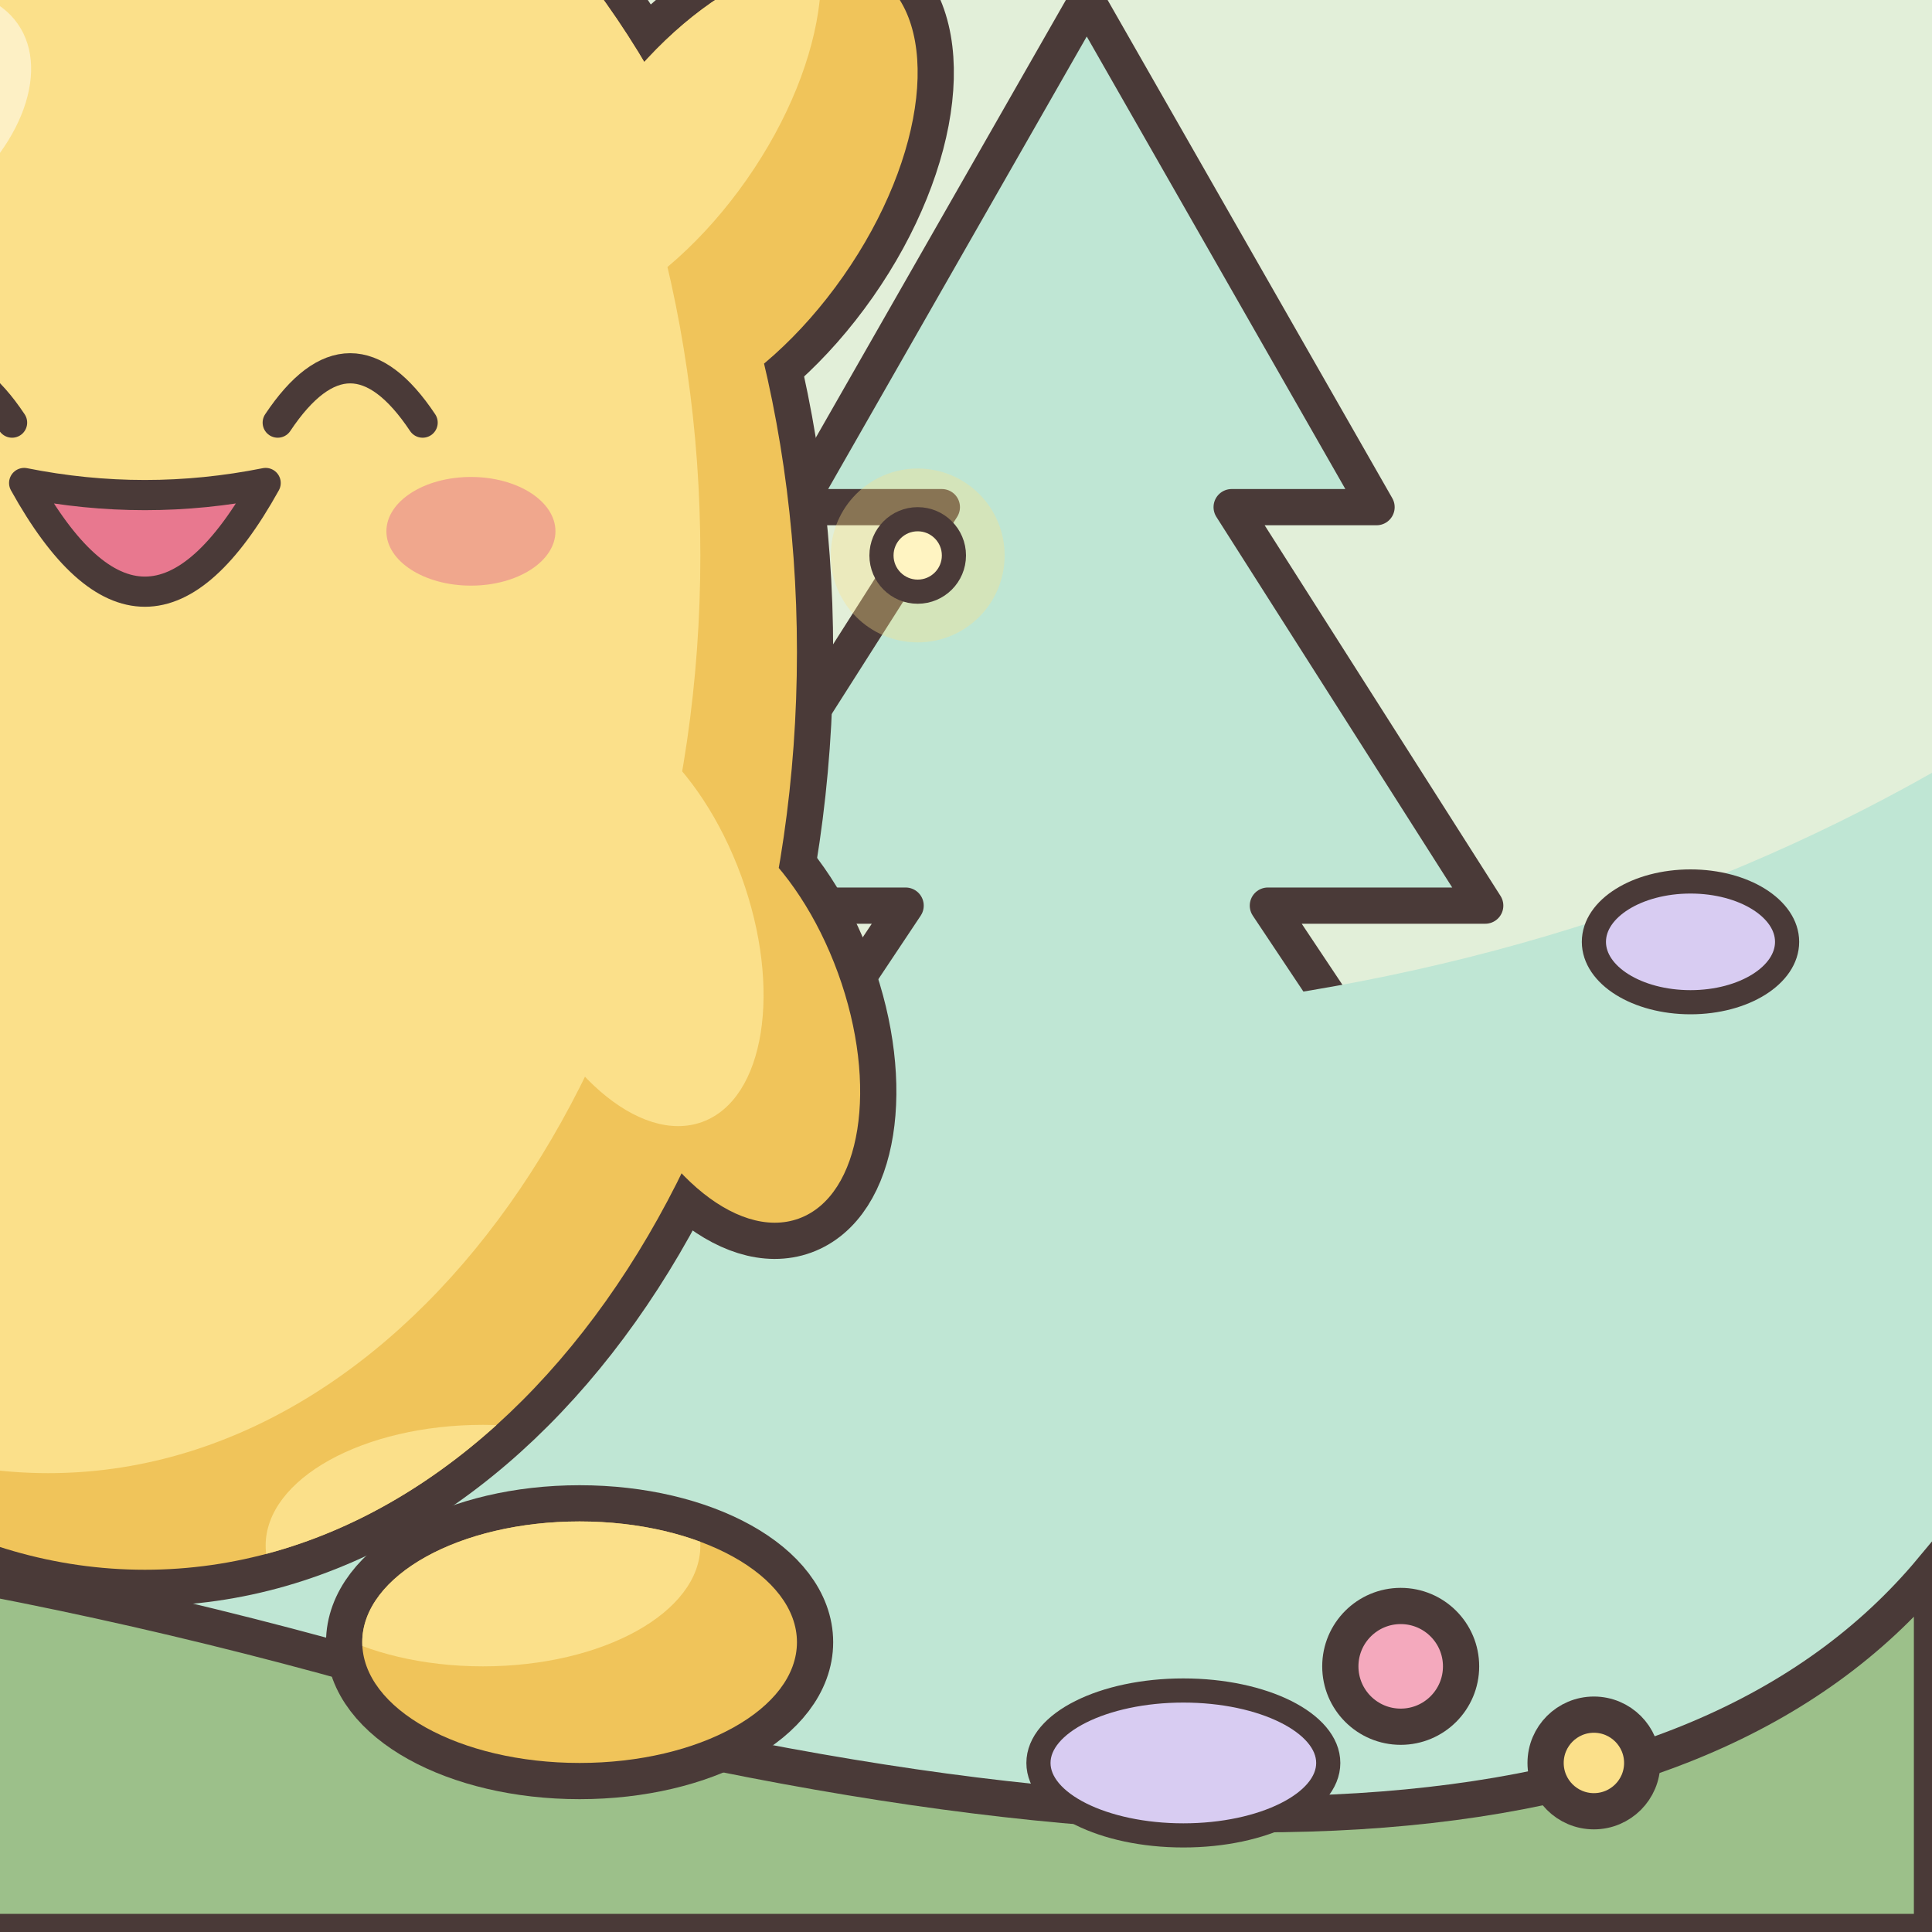
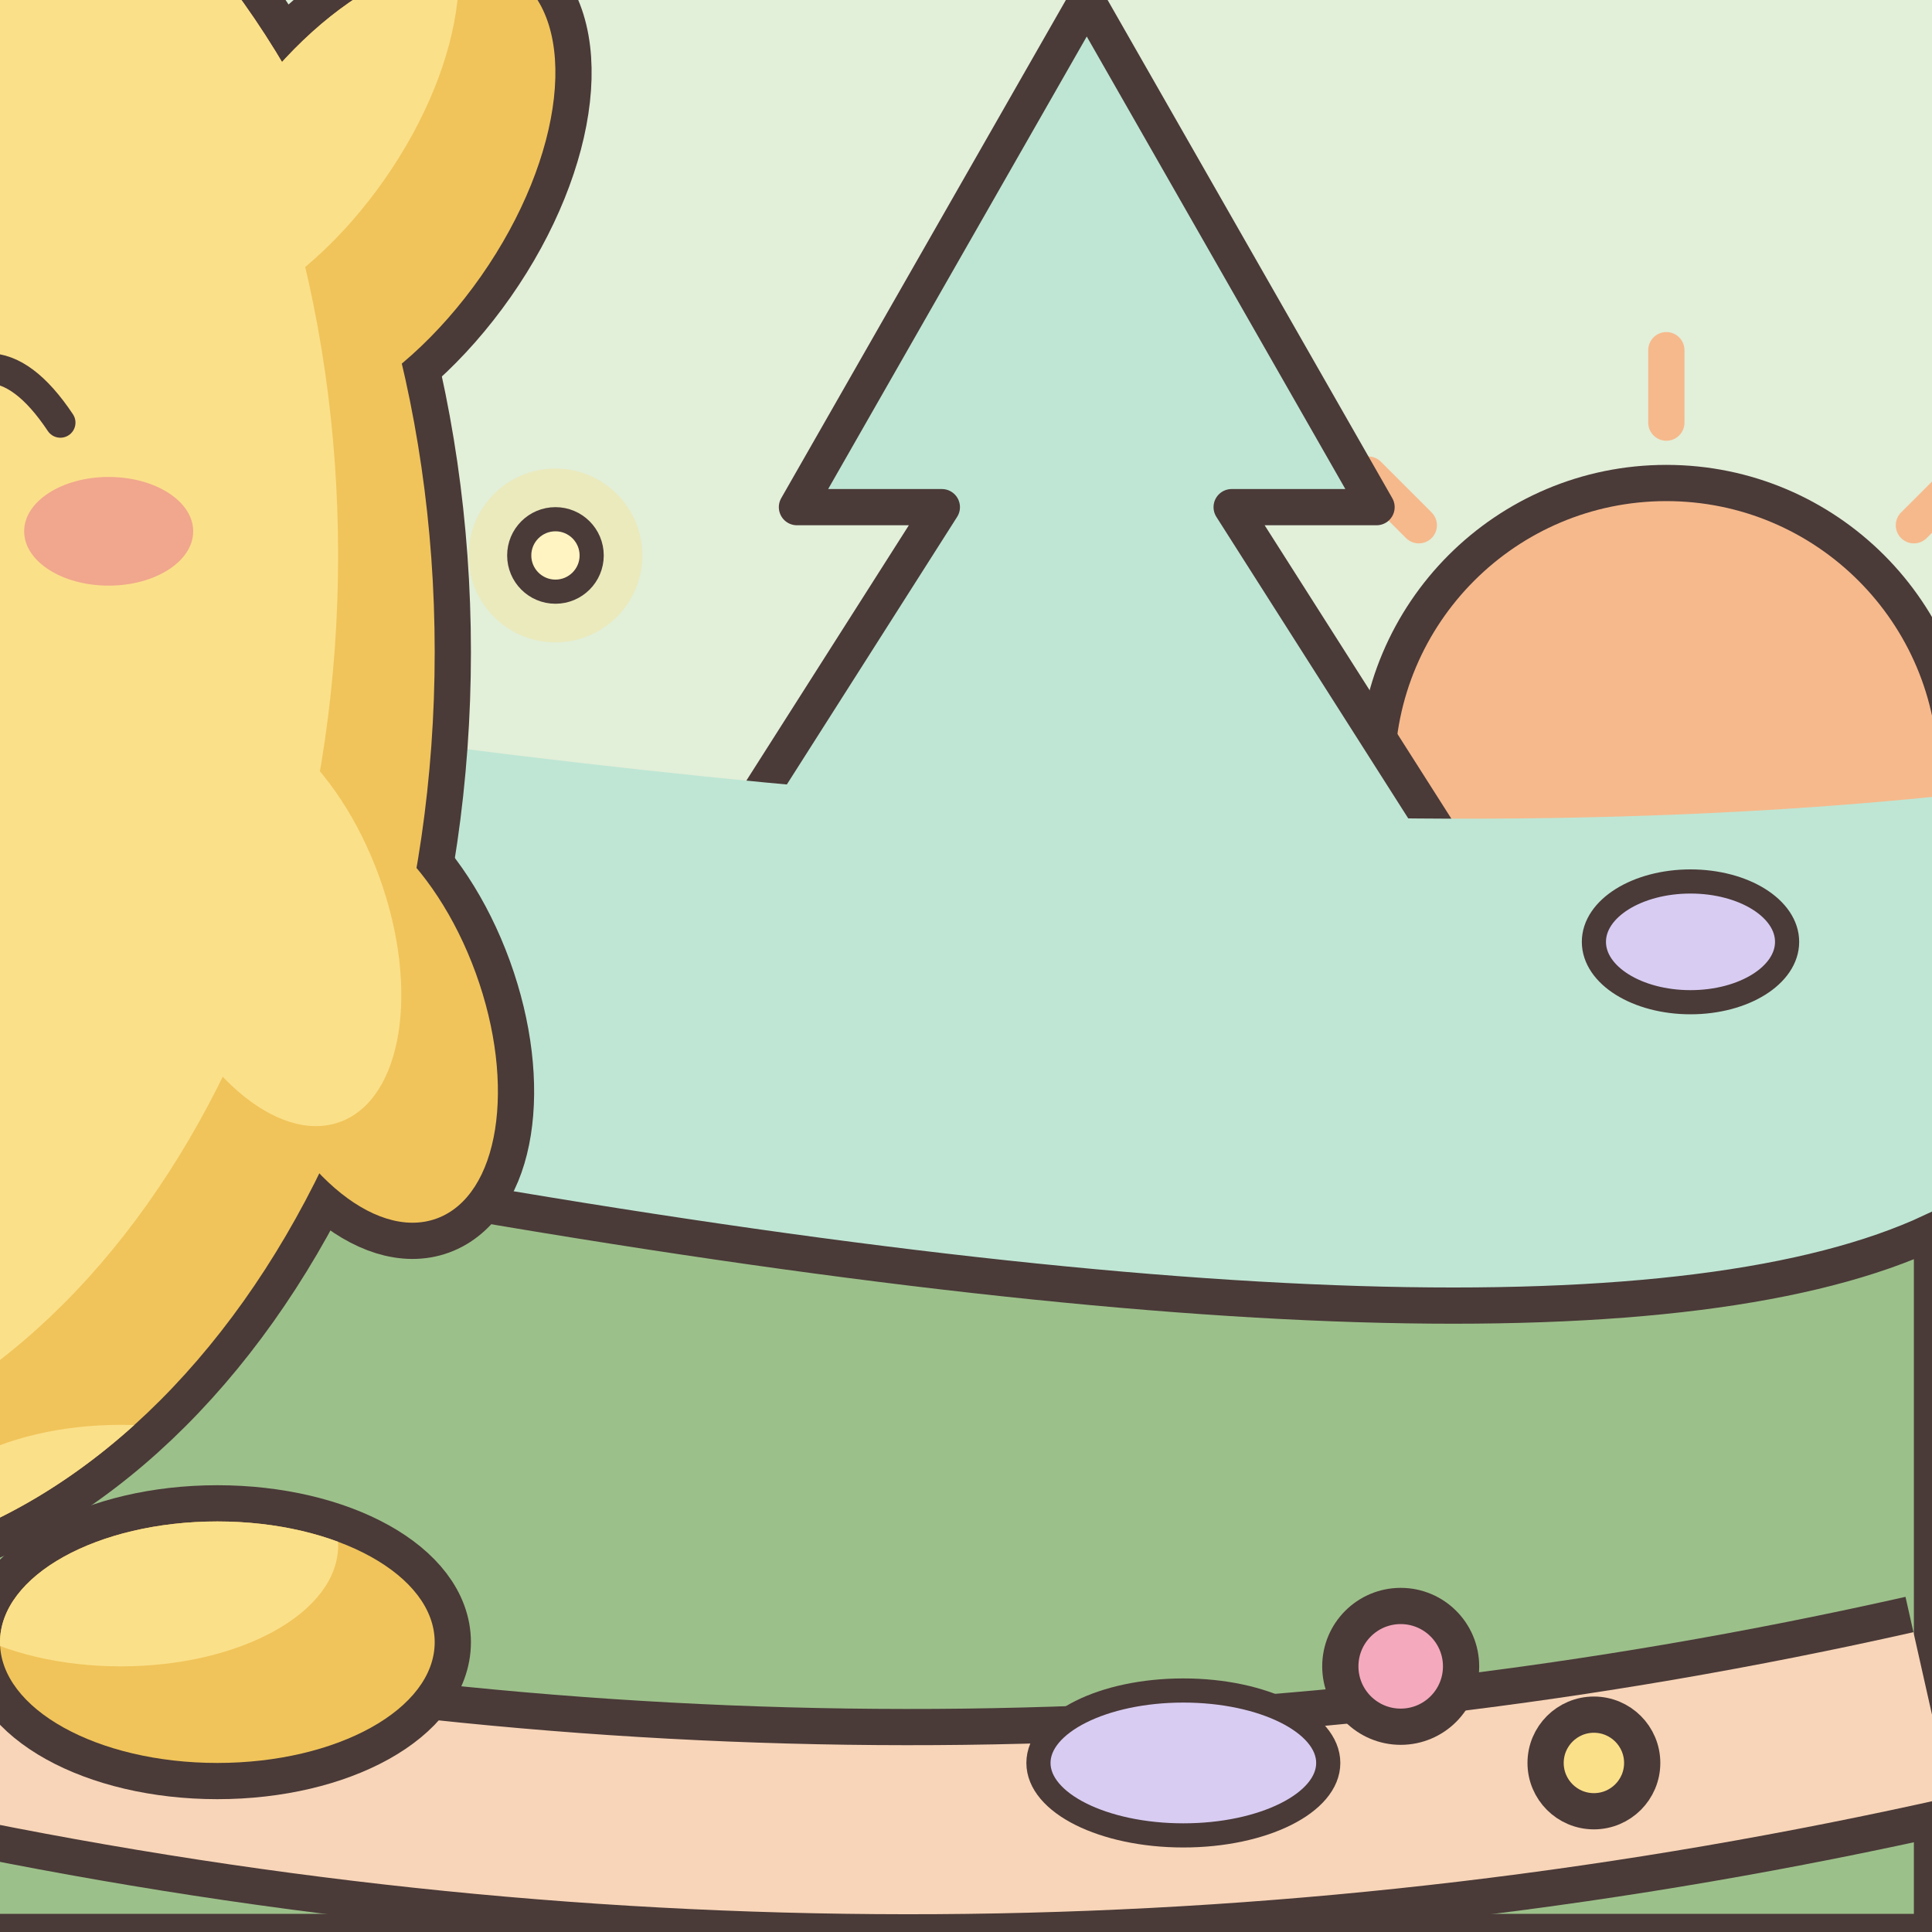
<svg xmlns="http://www.w3.org/2000/svg" width="160" height="160" viewBox="160 160 160 160">
  <rect width="320" height="320" fill="#e2efd9" />
+   <path d="M327.0 224.0L333.0 224.0" fill="none" stroke="#f6b98c" stroke-width="3" stroke-linecap="round" stroke-linejoin="round" />
+   <path d="M318.5 244.5L322.7 248.7" fill="none" stroke="#f6b98c" stroke-width="3" stroke-linecap="round" stroke-linejoin="round" />
+   <path d="M298.0 253.0L298.0 259.0" fill="none" stroke="#f6b98c" stroke-width="3" stroke-linecap="round" stroke-linejoin="round" />
+   <path d="M277.5 244.5L273.3 248.7" fill="none" stroke="#f6b98c" stroke-width="3" stroke-linecap="round" stroke-linejoin="round" />
+   <path d="M269.0 224.0L263.0 224.0" fill="none" stroke="#f6b98c" stroke-width="3" stroke-linecap="round" stroke-linejoin="round" />
+   <path d="M277.5 203.5L273.3 199.3" fill="none" stroke="#f6b98c" stroke-width="3" stroke-linecap="round" stroke-linejoin="round" />
+   <path d="M298.0 195.0L298.0 189.0" fill="none" stroke="#f6b98c" stroke-width="3" stroke-linecap="round" stroke-linejoin="round" />
+   <path d="M318.5 203.5L322.7 199.3" fill="none" stroke="#f6b98c" stroke-width="3" stroke-linecap="round" stroke-linejoin="round" />
+   <circle cx="298" cy="224" r="24" fill="#f6b98c" stroke="#4a3a38" stroke-width="3" />
  <g transform="translate(250 238) scale(1.5)">
    <rect x="-4" y="22" width="8" height="12" fill="#8a6a4f" stroke="#4a3a38" stroke-width="2" />
    <path d="M0 -52L-16 -24H-8L-22 -2H-10L-26 22H26L10 -2H22L8 -24H16Z" fill="#bfe6d4" stroke="#4a3a38" stroke-width="2" stroke-linejoin="round" />
  </g>
  <g transform="translate(30 250) scale(1.2)">
    <rect x="-4" y="22" width="8" height="12" fill="#8a6a4f" stroke="#4a3a38" stroke-width="2" />
    <path d="M0 -52L-16 -24H-8L-22 -2H-10L-26 22H26L10 -2H22L8 -24H16Z" fill="#bfe6d4" stroke="#4a3a38" stroke-width="2" stroke-linejoin="round" />
  </g>
-   <path d="M0 240Q80 214 170 236T320 224V320H0Z" fill="#bfe6d4" />
+   <path d="M0 226Q80 204 170 218T320 226V320H0Z" fill="#bfe6d4" />
+   <path d="M0 262Q90 240 190 258T320 262V320H0Z" fill="#9cc08a" stroke="#4a3a38" stroke-width="3" />
+   <path d="M0 302Q80 288 160 304T320 302" fill="none" stroke="#4a3a38" stroke-width="20" />
+   <path d="M0 302Q80 288 160 304T320 302" fill="none" stroke="#f8d5b8" stroke-width="14" />
  <path d="M-10 90Q90 70 200 20" fill="none" stroke="#4a3a38" stroke-width="3" stroke-linecap="round" stroke-linejoin="round" />
  <g transform="translate(30 82) rotate(-75) scale(0.8)">
    <path d="M0 0C14-30 46-30 62 0C46 30 14 30 0 0Z" fill="#9cc08a" stroke="#4a3a38" stroke-width="3" />
    <path d="M4 0H54" fill="none" stroke="#4a3a38" stroke-width="2" stroke-linecap="round" stroke-linejoin="round" />
  </g>
  <g transform="translate(90 70) rotate(60) scale(0.8)">
    <path d="M0 0C14-30 46-30 62 0C46 30 14 30 0 0Z" fill="#9cc08a" stroke="#4a3a38" stroke-width="3" />
    <path d="M4 0H54" fill="none" stroke="#4a3a38" stroke-width="2" stroke-linecap="round" stroke-linejoin="round" />
  </g>
  <g transform="translate(150 50) rotate(-70) scale(0.8)">
    <path d="M0 0C14-30 46-30 62 0C46 30 14 30 0 0Z" fill="#9cc08a" stroke="#4a3a38" stroke-width="3" />
    <path d="M4 0H54" fill="none" stroke="#4a3a38" stroke-width="2" stroke-linecap="round" stroke-linejoin="round" />
  </g>
  <g transform="translate(44 56) scale(1.1)">
    <circle r="9" fill="#e8788f" stroke="#4a3a38" stroke-width="2" />
    <path d="M-6 -7a8 8 0 0 1 12 0Z" fill="#4a3a38" />
    <path d="M0 -7V9" fill="none" stroke="#4a3a38" stroke-width="2" stroke-linecap="round" stroke-linejoin="round" />
    <circle cx="-4" cy="1" r="1.8" fill="#4a3a38" />
    <circle cx="4" cy="2" r="1.8" fill="#4a3a38" />
  </g>
  <g transform="translate(214 22) scale(1.1)">
    <g transform="scale(-1 1)">
      <path d="M-10 0L-20 -5L-18 4Z" fill="#f6b98c" stroke="#4a3a38" stroke-width="2" />
      <ellipse rx="12" ry="8.5" fill="#f6b98c" stroke="#4a3a38" stroke-width="2" />
      <circle cx="9" cy="-6" r="6.5" fill="#f6b98c" stroke="#4a3a38" stroke-width="2" />
      <path d="M14 -7L21 -4L14 -2Z" fill="#e79c6c" stroke="#4a3a38" stroke-width="2" />
      <ellipse cx="-2" cy="2" rx="6" ry="4" fill="#f9c6d3" stroke="#4a3a38" stroke-width="2" opacity=".8" />
      <circle cx="10" cy="-7" r="1.6" fill="#4a3a38" />
    </g>
  </g>
  <circle cx="285" cy="120" r="7" fill="#fbe08a" stroke="#4a3a38" stroke-width="3" />
  <circle cx="60" cy="160" r="6" fill="#f4a9bd" stroke="#4a3a38" stroke-width="3" />
-   <path d="M0 300Q90 270 190 298T320 290V320H0Z" fill="#9cc08a" stroke="#4a3a38" stroke-width="3" />
+   <circle cx="6" cy="198" r="7.2" fill="#fbe08a" opacity=".35" />
+   <circle cx="6" cy="198" r="3" fill="#fff4c2" stroke="#4a3a38" stroke-width="2" />
  <g transform="translate(30 296) scale(1.2)">
    <path d="M-7 0V-14H7V0Q0 4 -7 0Z" fill="#fffaf1" stroke="#4a3a38" stroke-width="2" />
    <path d="M-20 -14A20 16 0 0 1 20 -14Z" fill="#e8788f" stroke="#4a3a38" stroke-width="2" />
    <circle cx="-8" cy="-22" r="3" fill="#fff" />
    <circle cx="6" cy="-26" r="2.5" fill="#fff" />
    <circle cx="12" cy="-19" r="2" fill="#fff" />
  </g>
  <g transform="translate(64 304) scale(0.8)">
    <path d="M-7 0V-14H7V0Q0 4 -7 0Z" fill="#fffaf1" stroke="#4a3a38" stroke-width="2" />
    <path d="M-20 -14A20 16 0 0 1 20 -14Z" fill="#e79c6c" stroke="#4a3a38" stroke-width="2" />
    <circle cx="-8" cy="-22" r="3" fill="#fff" />
    <circle cx="6" cy="-26" r="2.5" fill="#fff" />
    <circle cx="12" cy="-19" r="2" fill="#fff" />
  </g>
  <path d="M120 312q-4-14-10-18M120 312q0-18 2-24M120 312q4-14 12-16" fill="none" stroke="#6f9f6b" stroke-width="3" stroke-linecap="round" stroke-linejoin="round" />
-   <path d="M152 140Q146 112 128 98M148 118L168 100M192 140Q198 112 216 98M196 118L176 100" fill="none" stroke="#8a6a4f" stroke-width="4" stroke-linecap="round" stroke-linejoin="round" />
-   <g stroke="#4a3a38" stroke-width="6" stroke-linejoin="round" fill="#4a3a38">
-     <ellipse cx="172" cy="214" rx="54" ry="76" />
-     <ellipse cx="136" cy="296" rx="18" ry="10" />
-     <ellipse cx="208" cy="296" rx="18" ry="10" />
-     <ellipse cx="124" cy="176" rx="12" ry="22" transform="rotate(-35 124 176)" />
-     <ellipse cx="220" cy="176" rx="12" ry="22" transform="rotate(35 220 176)" />
-     <ellipse cx="126" cy="242" rx="10" ry="18" transform="rotate(20 126 242)" />
-     <ellipse cx="220" cy="244" rx="10" ry="18" transform="rotate(-20 220 244)" />
-   </g>
-   <clipPath id="moss">
-     <ellipse cx="172" cy="214" rx="54" ry="76" />
-     <ellipse cx="136" cy="296" rx="18" ry="10" />
-     <ellipse cx="208" cy="296" rx="18" ry="10" />
-     <ellipse cx="124" cy="176" rx="12" ry="22" transform="rotate(-35 124 176)" />
-     <ellipse cx="220" cy="176" rx="12" ry="22" transform="rotate(35 220 176)" />
-     <ellipse cx="126" cy="242" rx="10" ry="18" transform="rotate(20 126 242)" />
-     <ellipse cx="220" cy="244" rx="10" ry="18" transform="rotate(-20 220 244)" />
-   </clipPath>
-   <g clip-path="url(#moss)">
-     <rect width="320" height="320" fill="#f0c45a" />
-     <g transform="translate(-8 -8)" fill="#fbe08a">
+   <g transform="translate(-30 0) scale(1)">
+     <path d="M152 140Q146 112 128 98M148 118L168 100M192 140Q198 112 216 98M196 118L176 100" fill="none" stroke="#8a6a4f" stroke-width="4" stroke-linecap="round" stroke-linejoin="round" />
+     <g stroke="#4a3a38" stroke-width="6" stroke-linejoin="round" fill="#4a3a38">
      <ellipse cx="172" cy="214" rx="54" ry="76" />
      <ellipse cx="136" cy="296" rx="18" ry="10" />
      <ellipse cx="208" cy="296" rx="18" ry="10" />
      <ellipse cx="124" cy="176" rx="12" ry="22" transform="rotate(-35 124 176)" />
      <ellipse cx="220" cy="176" rx="12" ry="22" transform="rotate(35 220 176)" />
      <ellipse cx="126" cy="242" rx="10" ry="18" transform="rotate(20 126 242)" />
      <ellipse cx="220" cy="244" rx="10" ry="18" transform="rotate(-20 220 244)" />
    </g>
-     <ellipse cx="150" cy="170" rx="14" ry="9" fill="#fff" opacity=".5" transform="rotate(-35 150 170)" />
+     <clipPath id="moss">
+       <ellipse cx="172" cy="214" rx="54" ry="76" />
+       <ellipse cx="136" cy="296" rx="18" ry="10" />
+       <ellipse cx="208" cy="296" rx="18" ry="10" />
+       <ellipse cx="124" cy="176" rx="12" ry="22" transform="rotate(-35 124 176)" />
+       <ellipse cx="220" cy="176" rx="12" ry="22" transform="rotate(35 220 176)" />
+       <ellipse cx="126" cy="242" rx="10" ry="18" transform="rotate(20 126 242)" />
+       <ellipse cx="220" cy="244" rx="10" ry="18" transform="rotate(-20 220 244)" />
+     </clipPath>
+     <g clip-path="url(#moss)">
+       <rect width="320" height="320" fill="#f0c45a" />
+       <g transform="translate(-8 -8)" fill="#fbe08a">
+         <ellipse cx="172" cy="214" rx="54" ry="76" />
+         <ellipse cx="136" cy="296" rx="18" ry="10" />
+         <ellipse cx="208" cy="296" rx="18" ry="10" />
+         <ellipse cx="124" cy="176" rx="12" ry="22" transform="rotate(-35 124 176)" />
+         <ellipse cx="220" cy="176" rx="12" ry="22" transform="rotate(35 220 176)" />
+         <ellipse cx="126" cy="242" rx="10" ry="18" transform="rotate(20 126 242)" />
+         <ellipse cx="220" cy="244" rx="10" ry="18" transform="rotate(-20 220 244)" />
+       </g>
+       <ellipse cx="150" cy="170" rx="14" ry="9" fill="#fff" opacity=".5" transform="rotate(-35 150 170)" />
+     </g>
+     <path d="M149 195Q155 186 161 195" fill="none" stroke="#4a3a38" stroke-width="2.5" stroke-linecap="round" stroke-linejoin="round" />
+     <path d="M183 195Q189 186 195 195" fill="none" stroke="#4a3a38" stroke-width="2.5" stroke-linecap="round" stroke-linejoin="round" />
+     <ellipse cx="145" cy="204" rx="7" ry="4.5" fill="#e8788f" opacity=".55" />
+     <ellipse cx="199" cy="204" rx="7" ry="4.5" fill="#e8788f" opacity=".55" />
+     <path d="M162 200Q172 202 182 200Q172 218 162 200Z" fill="#e8788f" stroke="#4a3a38" stroke-width="2.5" stroke-linejoin="round" />
+     <circle cx="112" cy="262" r="26" fill="#fbe08a" opacity=".35" />
+     <g transform="translate(112 262) scale(1)">
+       <path d="M-8 -12Q0 -26 8 -12" fill="none" stroke="#4a3a38" stroke-width="2" stroke-linecap="round" stroke-linejoin="round" />
+       <rect x="-9" y="-13" width="18" height="5" rx="2" fill="#8a6a4f" stroke="#4a3a38" stroke-width="2" />
+       <rect x="-9" y="-8" width="18" height="20" rx="4" fill="#fff4c2" stroke="#4a3a38" stroke-width="2" />
+       <rect x="-9" y="10" width="18" height="5" rx="2" fill="#8a6a4f" stroke="#4a3a38" stroke-width="2" />
+       <circle cy="2" r="3.5" fill="#fbe08a" />
+     </g>
+     <circle cx="236" cy="206" r="7.2" fill="#fbe08a" opacity=".35" />
+     <circle cx="236" cy="206" r="3" fill="#fff4c2" stroke="#4a3a38" stroke-width="2" />
  </g>
-   <path d="M149 195Q155 186 161 195" fill="none" stroke="#4a3a38" stroke-width="2.5" stroke-linecap="round" stroke-linejoin="round" />
-   <path d="M183 195Q189 186 195 195" fill="none" stroke="#4a3a38" stroke-width="2.5" stroke-linecap="round" stroke-linejoin="round" />
-   <ellipse cx="145" cy="204" rx="7" ry="4.5" fill="#e8788f" opacity=".55" />
-   <ellipse cx="199" cy="204" rx="7" ry="4.5" fill="#e8788f" opacity=".55" />
-   <path d="M162 200Q172 202 182 200Q172 218 162 200Z" fill="#e8788f" stroke="#4a3a38" stroke-width="2.5" stroke-linejoin="round" />
-   <circle cx="112" cy="262" r="26" fill="#fbe08a" opacity=".35" />
-   <g transform="translate(112 262) scale(1)">
-     <path d="M-8 -12Q0 -26 8 -12" fill="none" stroke="#4a3a38" stroke-width="2" stroke-linecap="round" stroke-linejoin="round" />
-     <rect x="-9" y="-13" width="18" height="5" rx="2" fill="#8a6a4f" stroke="#4a3a38" stroke-width="2" />
-     <rect x="-9" y="-8" width="18" height="20" rx="4" fill="#fff4c2" stroke="#4a3a38" stroke-width="2" />
-     <rect x="-9" y="10" width="18" height="5" rx="2" fill="#8a6a4f" stroke="#4a3a38" stroke-width="2" />
-     <circle cy="2" r="3.5" fill="#fbe08a" />
-   </g>
-   <circle cx="236" cy="206" r="7.2" fill="#fbe08a" opacity=".35" />
-   <circle cx="236" cy="206" r="3" fill="#fff4c2" stroke="#4a3a38" stroke-width="2" />
  <circle cx="276" cy="298" r="5" fill="#f4a9bd" stroke="#4a3a38" stroke-width="3" />
  <circle cx="292" cy="306" r="4" fill="#fbe08a" stroke="#4a3a38" stroke-width="3" />
  <ellipse cx="258" cy="306" rx="12" ry="6" fill="#d8ccf2" stroke="#4a3a38" stroke-width="2" />
  <ellipse cx="300" cy="238" rx="8" ry="5" fill="#d8ccf2" stroke="#4a3a38" stroke-width="2" />
</svg>
